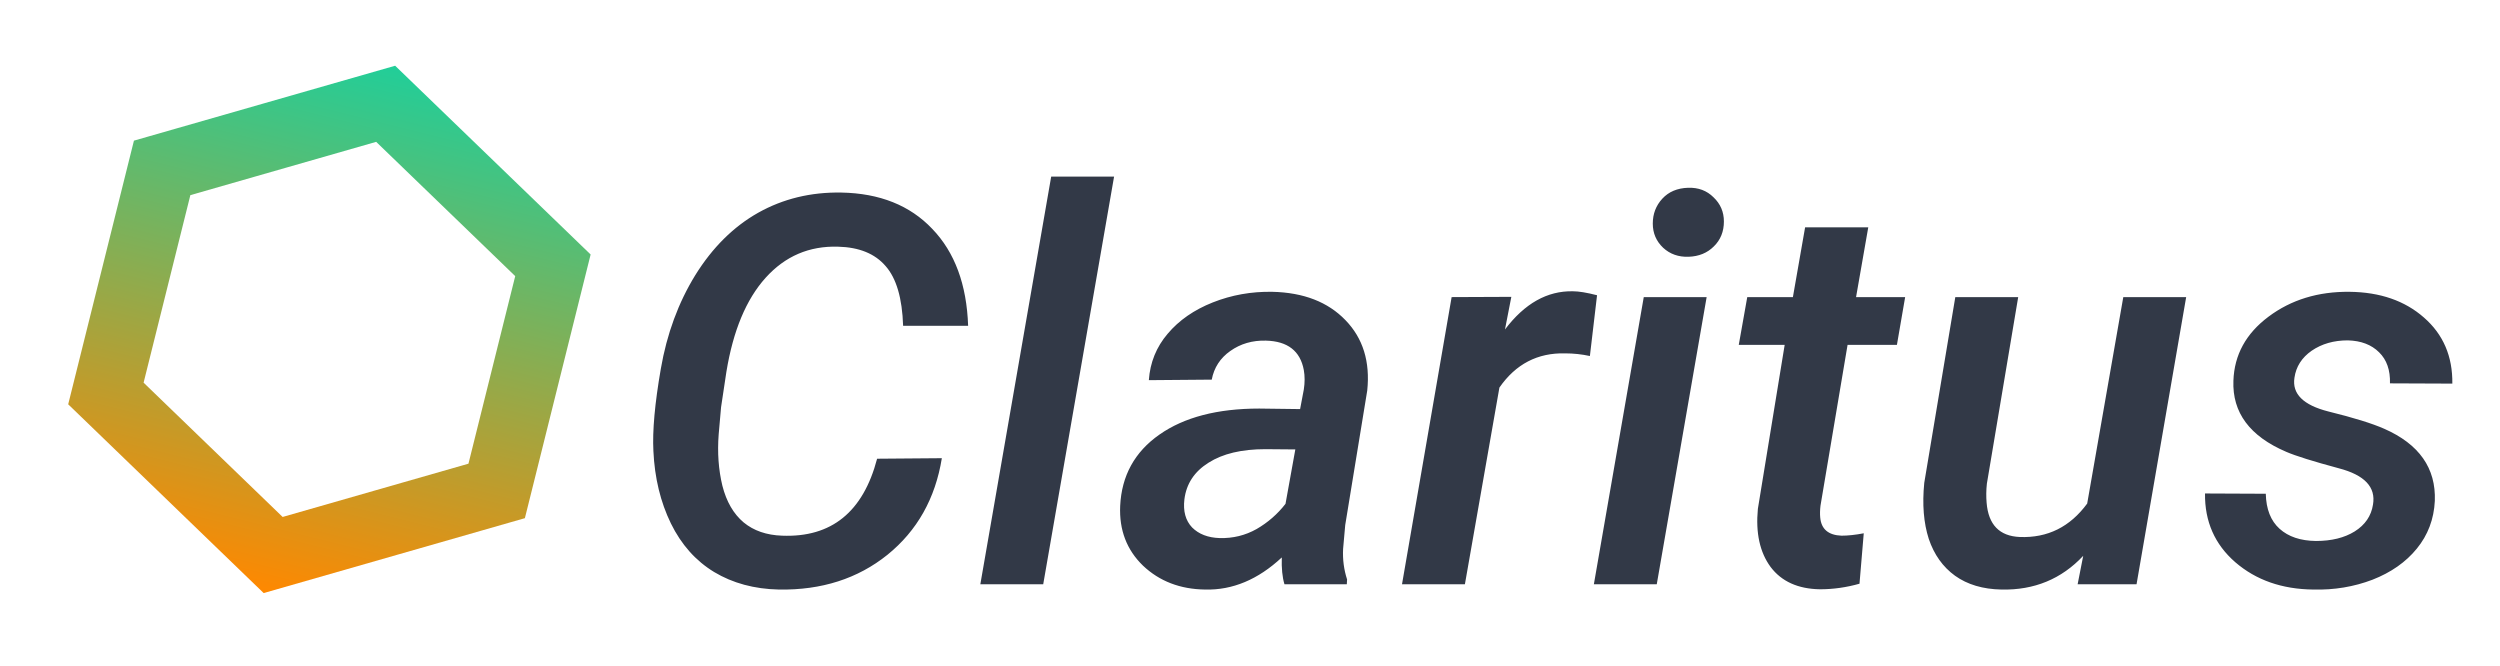
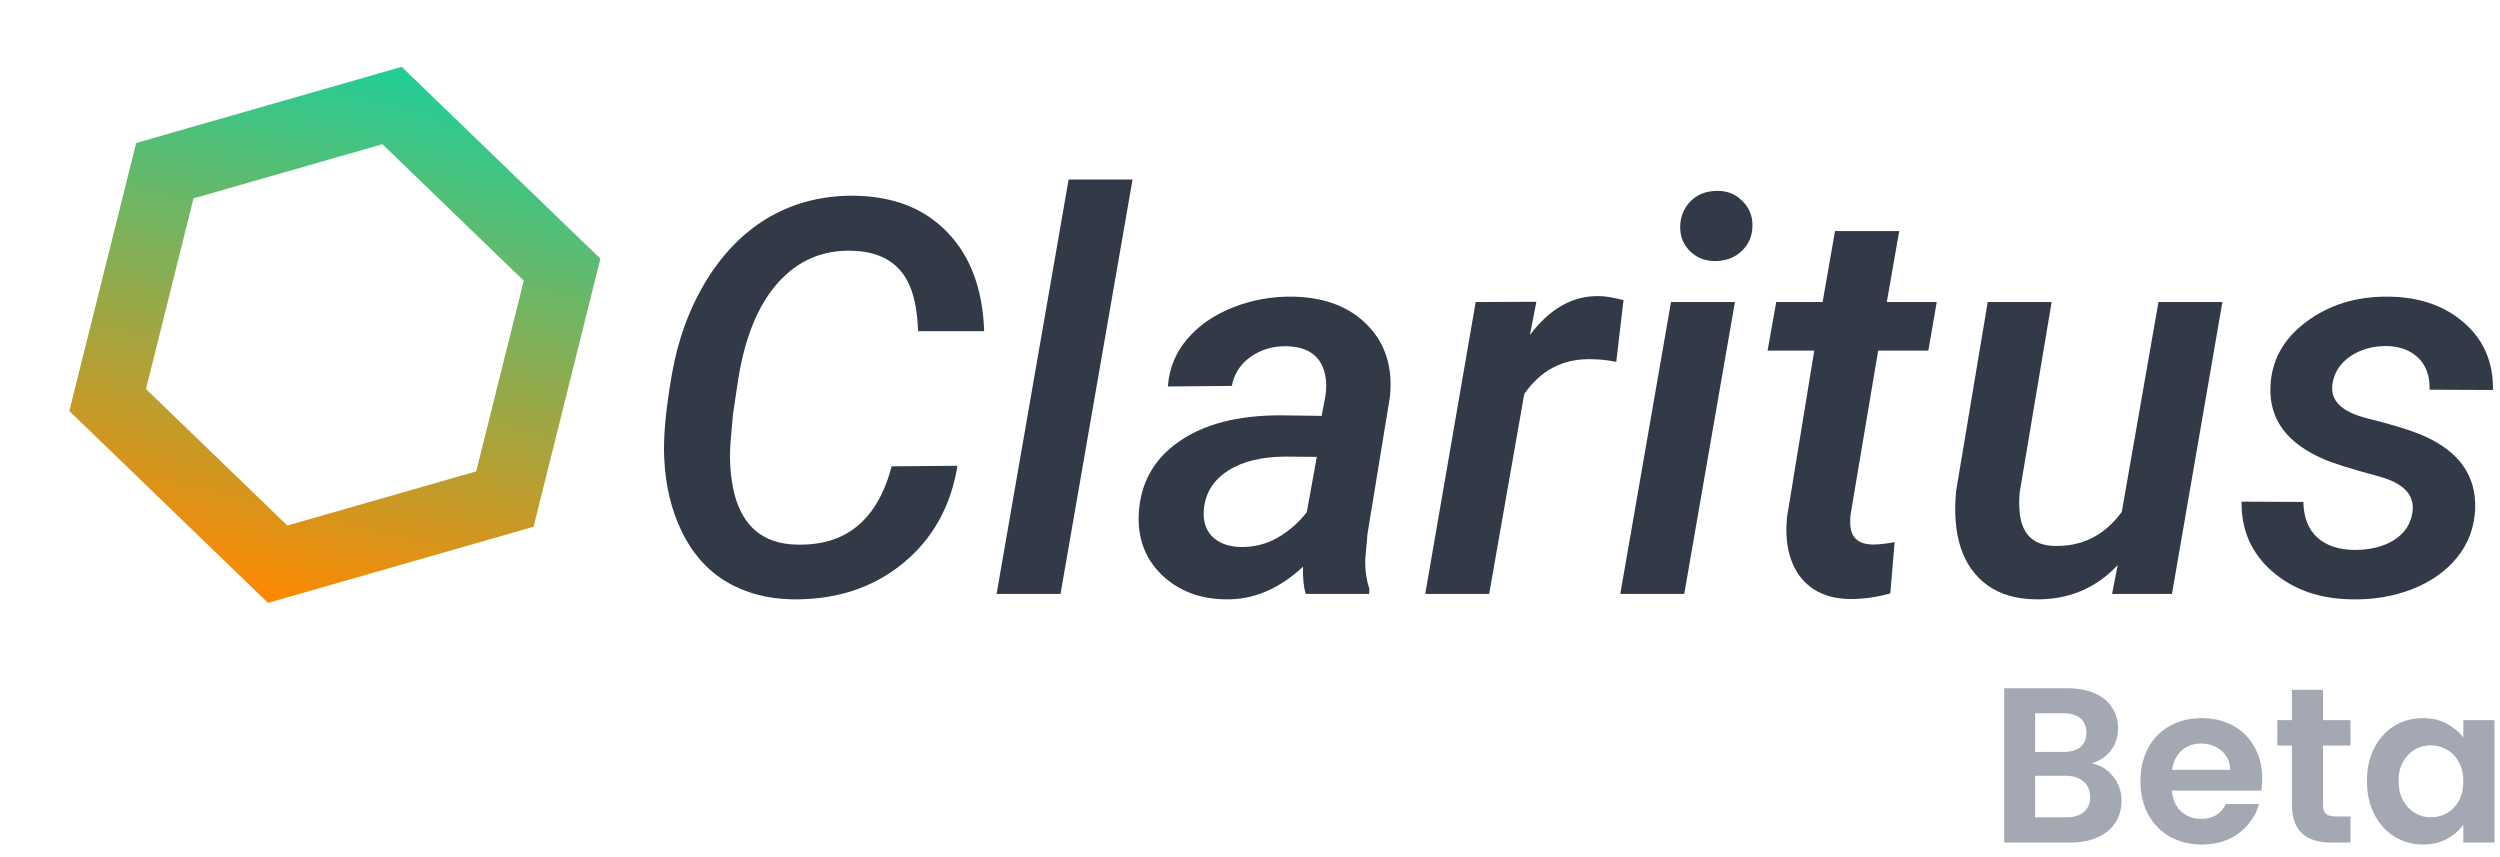
- <svg xmlns="http://www.w3.org/2000/svg" width="184" height="49" viewBox="0 0 184 49" fill="none">
-   <path d="M69.32 33.723C68.839 36.691 67.504 39.061 65.317 40.832C63.129 42.59 60.466 43.443 57.328 43.391C55.518 43.352 53.93 42.922 52.563 42.102C51.209 41.281 50.147 40.09 49.379 38.527C48.611 36.952 48.181 35.175 48.09 33.195C48.012 31.711 48.194 29.693 48.637 27.141C49.08 24.576 49.926 22.277 51.176 20.246C52.439 18.215 53.982 16.685 55.805 15.656C57.641 14.628 59.678 14.133 61.918 14.172C64.744 14.224 66.977 15.116 68.617 16.848C70.271 18.566 71.15 20.943 71.254 23.977H66.469C66.404 21.945 65.974 20.48 65.18 19.582C64.399 18.671 63.233 18.195 61.684 18.156C59.561 18.091 57.784 18.853 56.352 20.441C54.919 22.03 53.956 24.341 53.461 27.375L53.07 29.973L52.895 31.965C52.791 33.306 52.882 34.569 53.168 35.754C53.468 36.926 53.988 37.824 54.731 38.449C55.473 39.061 56.417 39.387 57.563 39.426C61.195 39.569 63.526 37.681 64.555 33.762L69.32 33.723ZM76.781 43H72.153L77.367 13H81.996L76.781 43ZM94.535 43C94.379 42.479 94.314 41.822 94.34 41.027C92.595 42.655 90.714 43.443 88.695 43.391C86.859 43.365 85.336 42.779 84.125 41.633C82.927 40.474 82.367 39.009 82.445 37.238C82.55 35.012 83.513 33.26 85.336 31.984C87.159 30.708 89.607 30.07 92.68 30.07L95.688 30.109L95.961 28.664C96.039 28.156 96.039 27.681 95.961 27.238C95.701 25.832 94.77 25.109 93.168 25.07C92.178 25.044 91.306 25.298 90.551 25.832C89.809 26.353 89.353 27.056 89.184 27.941L84.555 27.98C84.646 26.678 85.108 25.539 85.942 24.562C86.775 23.573 87.882 22.805 89.262 22.258C90.642 21.711 92.1 21.451 93.637 21.477C95.942 21.529 97.738 22.225 99.028 23.566C100.317 24.895 100.85 26.62 100.629 28.742L99.008 38.645L98.852 40.402C98.813 41.171 98.91 41.919 99.145 42.648L99.125 43H94.535ZM89.77 39.602C90.746 39.628 91.651 39.406 92.484 38.938C93.318 38.456 94.028 37.837 94.613 37.082L95.336 33.078L93.129 33.059C91.384 33.059 89.991 33.391 88.949 34.055C87.908 34.706 87.315 35.604 87.172 36.75C87.068 37.622 87.257 38.312 87.738 38.82C88.233 39.315 88.91 39.575 89.77 39.602ZM117.016 26.203C116.417 26.073 115.811 26.008 115.199 26.008C113.168 25.956 111.554 26.796 110.356 28.527L107.817 43H103.188L106.84 21.867L111.234 21.848L110.766 24.25C112.211 22.336 113.878 21.398 115.766 21.438C116.195 21.438 116.788 21.535 117.543 21.73L117.016 26.203ZM121.938 43H117.309L120.981 21.867H125.609L121.938 43ZM121.645 16.457C121.645 15.741 121.879 15.129 122.348 14.621C122.817 14.113 123.448 13.846 124.242 13.82C124.998 13.794 125.623 14.029 126.117 14.523C126.625 15.005 126.879 15.598 126.879 16.301C126.879 17.043 126.632 17.655 126.137 18.137C125.655 18.619 125.037 18.872 124.281 18.898C123.539 18.924 122.914 18.703 122.406 18.234C121.899 17.753 121.645 17.16 121.645 16.457ZM137.504 16.73L136.606 21.867H140.219L139.613 25.383H135.981L133.988 37.219C133.949 37.544 133.943 37.837 133.969 38.098C134.047 38.944 134.568 39.387 135.531 39.426C136.013 39.426 136.56 39.367 137.172 39.25L136.859 42.961C135.896 43.234 134.926 43.371 133.949 43.371C132.335 43.345 131.124 42.798 130.317 41.73C129.522 40.65 129.21 39.224 129.379 37.453L131.352 25.383H127.973L128.598 21.867H131.957L132.856 16.73H137.504ZM153.324 40.91C151.723 42.616 149.718 43.443 147.309 43.391C145.942 43.365 144.802 43.026 143.891 42.375C142.992 41.724 142.348 40.819 141.957 39.66C141.58 38.488 141.469 37.115 141.625 35.539L143.91 21.867H148.539L146.234 35.598C146.182 36.079 146.176 36.548 146.215 37.004C146.345 38.618 147.159 39.458 148.656 39.523C150.701 39.602 152.354 38.781 153.617 37.062L156.274 21.867H160.902L157.25 43H152.914L153.324 40.91ZM174.652 37.141C174.874 35.852 174.034 34.96 172.133 34.465C170.245 33.957 168.956 33.553 168.266 33.254C165.583 32.108 164.288 30.363 164.379 28.02C164.444 26.119 165.304 24.549 166.957 23.312C168.624 22.062 170.616 21.451 172.934 21.477C175.173 21.503 176.996 22.134 178.402 23.371C179.822 24.608 180.518 26.229 180.492 28.234L175.902 28.215C175.929 27.238 175.662 26.477 175.102 25.93C174.542 25.37 173.774 25.077 172.797 25.051C171.768 25.051 170.883 25.305 170.141 25.812C169.412 26.32 168.988 26.984 168.871 27.805C168.689 28.99 169.522 29.816 171.371 30.285C173.22 30.741 174.587 31.164 175.473 31.555C178.051 32.688 179.294 34.458 179.203 36.867C179.138 38.208 178.695 39.38 177.875 40.383C177.068 41.372 175.981 42.134 174.613 42.668C173.246 43.189 171.794 43.43 170.258 43.391C167.953 43.365 166.039 42.694 164.516 41.379C163.005 40.064 162.263 38.378 162.289 36.32L166.762 36.34C166.788 37.473 167.126 38.332 167.777 38.918C168.429 39.504 169.32 39.803 170.453 39.816C171.599 39.816 172.55 39.582 173.305 39.113C174.073 38.632 174.522 37.974 174.652 37.141Z" fill="#323947" />
-   <path d="M11.934 12.357L28.384 7.639L40.695 19.527L36.555 36.132L20.104 40.849L7.794 28.961L11.934 12.357Z" stroke="url(#paint0_linear)" stroke-width="5" />
+ <svg xmlns="http://www.w3.org/2000/svg" width="181" height="62" viewBox="0 0 181 62" fill="none">
+   <path d="M69.32 33.723C68.838 36.691 67.504 39.061 65.316 40.832C63.129 42.59 60.466 43.443 57.328 43.391C55.518 43.352 53.93 42.922 52.562 42.102C51.208 41.281 50.147 40.09 49.379 38.527C48.611 36.952 48.181 35.175 48.09 33.195C48.012 31.711 48.194 29.693 48.637 27.141C49.079 24.576 49.926 22.277 51.176 20.246C52.439 18.215 53.982 16.685 55.805 15.656C57.641 14.628 59.678 14.133 61.918 14.172C64.743 14.224 66.977 15.116 68.617 16.848C70.271 18.566 71.15 20.943 71.254 23.977H66.469C66.404 21.945 65.974 20.48 65.18 19.582C64.398 18.671 63.233 18.195 61.684 18.156C59.561 18.091 57.784 18.853 56.352 20.441C54.919 22.03 53.956 24.341 53.461 27.375L53.07 29.973L52.895 31.965C52.79 33.306 52.882 34.569 53.168 35.754C53.467 36.926 53.988 37.824 54.73 38.449C55.473 39.061 56.417 39.387 57.562 39.426C61.195 39.569 63.526 37.681 64.555 33.762L69.32 33.723Z" fill="#323947" />
+   <path d="M76.781 43H72.152L77.367 13H81.996L76.781 43Z" fill="#323947" />
+   <path d="M94.535 43C94.379 42.479 94.314 41.822 94.34 41.027C92.595 42.655 90.713 43.443 88.695 43.391C86.859 43.365 85.336 42.779 84.125 41.633C82.927 40.474 82.367 39.009 82.445 37.238C82.549 35.012 83.513 33.26 85.336 31.984C87.159 30.708 89.607 30.07 92.68 30.07L95.688 30.109L95.961 28.664C96.039 28.156 96.039 27.681 95.961 27.238C95.701 25.832 94.769 25.109 93.168 25.07C92.178 25.044 91.306 25.298 90.551 25.832C89.809 26.353 89.353 27.056 89.184 27.941L84.555 27.98C84.646 26.678 85.108 25.539 85.941 24.562C86.775 23.573 87.882 22.805 89.262 22.258C90.642 21.711 92.1 21.451 93.637 21.477C95.941 21.529 97.738 22.225 99.027 23.566C100.316 24.895 100.85 26.62 100.629 28.742L99.008 38.645L98.852 40.402C98.812 41.171 98.91 41.919 99.144 42.648L99.125 43H94.535ZM89.769 39.602C90.746 39.628 91.651 39.406 92.484 38.938C93.318 38.456 94.027 37.837 94.613 37.082L95.336 33.078L93.129 33.059C91.384 33.059 89.991 33.391 88.949 34.055C87.908 34.706 87.315 35.604 87.172 36.75C87.068 37.622 87.257 38.312 87.738 38.82C88.233 39.315 88.91 39.575 89.769 39.602Z" fill="#323947" />
+   <path d="M117.016 26.203C116.417 26.073 115.811 26.008 115.199 26.008C113.168 25.956 111.553 26.796 110.355 28.527L107.816 43H103.188L106.84 21.867L111.234 21.848L110.766 24.25C112.211 22.336 113.878 21.398 115.766 21.438C116.195 21.438 116.788 21.535 117.543 21.73L117.016 26.203Z" fill="#323947" />
+   <path d="M121.938 43H117.309L120.98 21.867H125.609L121.938 43ZM121.645 16.457C121.645 15.741 121.879 15.129 122.348 14.621C122.816 14.113 123.448 13.846 124.242 13.82C124.997 13.794 125.622 14.029 126.117 14.523C126.625 15.005 126.879 15.598 126.879 16.301C126.879 17.043 126.632 17.655 126.137 18.137C125.655 18.619 125.036 18.872 124.281 18.898C123.539 18.924 122.914 18.703 122.406 18.234C121.898 17.753 121.645 17.16 121.645 16.457Z" fill="#323947" />
+   <path d="M137.504 16.73L136.605 21.867H140.219L139.613 25.383H135.98L133.988 37.219C133.949 37.544 133.943 37.837 133.969 38.098C134.047 38.944 134.568 39.387 135.531 39.426C136.013 39.426 136.56 39.367 137.172 39.25L136.859 42.961C135.896 43.234 134.926 43.371 133.949 43.371C132.335 43.345 131.124 42.798 130.316 41.73C129.522 40.65 129.21 39.224 129.379 37.453L131.352 25.383H127.973L128.598 21.867H131.957L132.855 16.73H137.504Z" fill="#323947" />
+   <path d="M153.324 40.91C151.723 42.616 149.717 43.443 147.309 43.391C145.941 43.365 144.802 43.026 143.891 42.375C142.992 41.724 142.348 40.819 141.957 39.66C141.579 38.488 141.469 37.115 141.625 35.539L143.91 21.867H148.539L146.234 35.598C146.182 36.079 146.176 36.548 146.215 37.004C146.345 38.618 147.159 39.458 148.656 39.523C150.701 39.602 152.354 38.781 153.617 37.062L156.273 21.867H160.902L157.25 43H152.914L153.324 40.91Z" fill="#323947" />
+   <path d="M174.652 37.141C174.874 35.852 174.034 34.96 172.133 34.465C170.245 33.957 168.956 33.553 168.266 33.254C165.583 32.108 164.288 30.363 164.379 28.02C164.444 26.119 165.303 24.549 166.957 23.312C168.624 22.062 170.616 21.451 172.934 21.477C175.173 21.503 176.996 22.134 178.402 23.371C179.822 24.608 180.518 26.229 180.492 28.234L175.902 28.215C175.928 27.238 175.661 26.477 175.102 25.93C174.542 25.37 173.773 25.077 172.797 25.051C171.768 25.051 170.883 25.305 170.141 25.812C169.411 26.32 168.988 26.984 168.871 27.805C168.689 28.99 169.522 29.816 171.371 30.285C173.22 30.741 174.587 31.164 175.473 31.555C178.051 32.688 179.294 34.458 179.203 36.867C179.138 38.208 178.695 39.38 177.875 40.383C177.068 41.372 175.98 42.134 174.613 42.668C173.246 43.189 171.794 43.43 170.258 43.391C167.953 43.365 166.039 42.694 164.516 41.379C163.005 40.064 162.263 38.378 162.289 36.32L166.762 36.34C166.788 37.473 167.126 38.332 167.777 38.918C168.428 39.504 169.32 39.803 170.453 39.816C171.599 39.816 172.549 39.582 173.305 39.113C174.073 38.632 174.522 37.974 174.652 37.141Z" fill="#323947" />
+   <path d="M11.934 12.357L28.384 7.639L40.694 19.527L36.554 36.132L20.104 40.849L7.794 28.961L11.934 12.357Z" stroke="url(#paint0_linear)" stroke-width="5" />
+   <path d="M151.44 55.272C152.069 55.389 152.587 55.704 152.992 56.216C153.397 56.728 153.6 57.315 153.6 57.976C153.6 58.573 153.451 59.101 153.152 59.56C152.864 60.008 152.443 60.36 151.888 60.616C151.333 60.872 150.677 61 149.92 61H145.104V49.832H149.712C150.469 49.832 151.12 49.955 151.664 50.2C152.219 50.445 152.635 50.787 152.912 51.224C153.2 51.661 153.344 52.157 153.344 52.712C153.344 53.363 153.168 53.907 152.816 54.344C152.475 54.781 152.016 55.091 151.44 55.272ZM147.344 54.44H149.392C149.925 54.44 150.336 54.323 150.624 54.088C150.912 53.843 151.056 53.496 151.056 53.048C151.056 52.6 150.912 52.253 150.624 52.008C150.336 51.763 149.925 51.64 149.392 51.64H147.344V54.44ZM149.6 59.176C150.144 59.176 150.565 59.048 150.864 58.792C151.173 58.536 151.328 58.173 151.328 57.704C151.328 57.224 151.168 56.851 150.848 56.584C150.528 56.307 150.096 56.168 149.552 56.168H147.344V59.176H149.6Z" fill="#495369" fill-opacity="0.5" />
+   <path d="M163.785 56.376C163.785 56.696 163.764 56.984 163.721 57.24H157.241C157.295 57.88 157.519 58.381 157.913 58.744C158.308 59.107 158.793 59.288 159.369 59.288C160.201 59.288 160.793 58.931 161.145 58.216H163.561C163.305 59.069 162.815 59.773 162.089 60.328C161.364 60.872 160.473 61.144 159.417 61.144C158.564 61.144 157.796 60.957 157.113 60.584C156.441 60.2 155.913 59.661 155.529 58.968C155.156 58.275 154.969 57.475 154.969 56.568C154.969 55.651 155.156 54.845 155.529 54.152C155.903 53.459 156.425 52.925 157.097 52.552C157.769 52.179 158.543 51.992 159.417 51.992C160.26 51.992 161.012 52.173 161.673 52.536C162.345 52.899 162.863 53.416 163.225 54.088C163.599 54.749 163.785 55.512 163.785 56.376ZM161.465 55.736C161.455 55.16 161.247 54.701 160.841 54.36C160.436 54.008 159.94 53.832 159.353 53.832C158.799 53.832 158.329 54.003 157.945 54.344C157.572 54.675 157.343 55.139 157.257 55.736H161.465Z" fill="#495369" fill-opacity="0.5" />
+   <path d="M168.188 53.976V58.264C168.188 58.563 168.258 58.781 168.396 58.92C168.546 59.048 168.791 59.112 169.132 59.112H170.172V61H168.764C166.876 61 165.932 60.083 165.932 58.248V53.976H164.876V52.136H165.932V49.944H168.188V52.136H170.172V53.976H168.188Z" fill="#495369" fill-opacity="0.5" />
+   <path d="M171.367 56.536C171.367 55.64 171.543 54.845 171.895 54.152C172.258 53.459 172.743 52.925 173.351 52.552C173.97 52.179 174.658 51.992 175.415 51.992C176.077 51.992 176.653 52.125 177.143 52.392C177.645 52.659 178.045 52.995 178.343 53.4V52.136H180.599V61H178.343V59.704C178.055 60.12 177.655 60.467 177.143 60.744C176.642 61.011 176.061 61.144 175.399 61.144C174.653 61.144 173.97 60.952 173.351 60.568C172.743 60.184 172.258 59.645 171.895 58.952C171.543 58.248 171.367 57.443 171.367 56.536ZM178.343 56.568C178.343 56.024 178.237 55.56 178.023 55.176C177.81 54.781 177.522 54.483 177.159 54.28C176.797 54.067 176.407 53.96 175.991 53.96C175.575 53.96 175.191 54.061 174.839 54.264C174.487 54.467 174.199 54.765 173.975 55.16C173.762 55.544 173.655 56.003 173.655 56.536C173.655 57.069 173.762 57.539 173.975 57.944C174.199 58.339 174.487 58.643 174.839 58.856C175.202 59.069 175.586 59.176 175.991 59.176C176.407 59.176 176.797 59.075 177.159 58.872C177.522 58.659 177.81 58.36 178.023 57.976C178.237 57.581 178.343 57.112 178.343 56.568Z" fill="#495369" fill-opacity="0.5" />
  <defs>
    <linearGradient id="paint0_linear" x1="29.083" y1="4.838" x2="19.406" y2="43.65" gradientUnits="userSpaceOnUse">
      <stop stop-color="#21CE99" />
      <stop offset="1" stop-color="#FF8800" />
    </linearGradient>
  </defs>
</svg>
